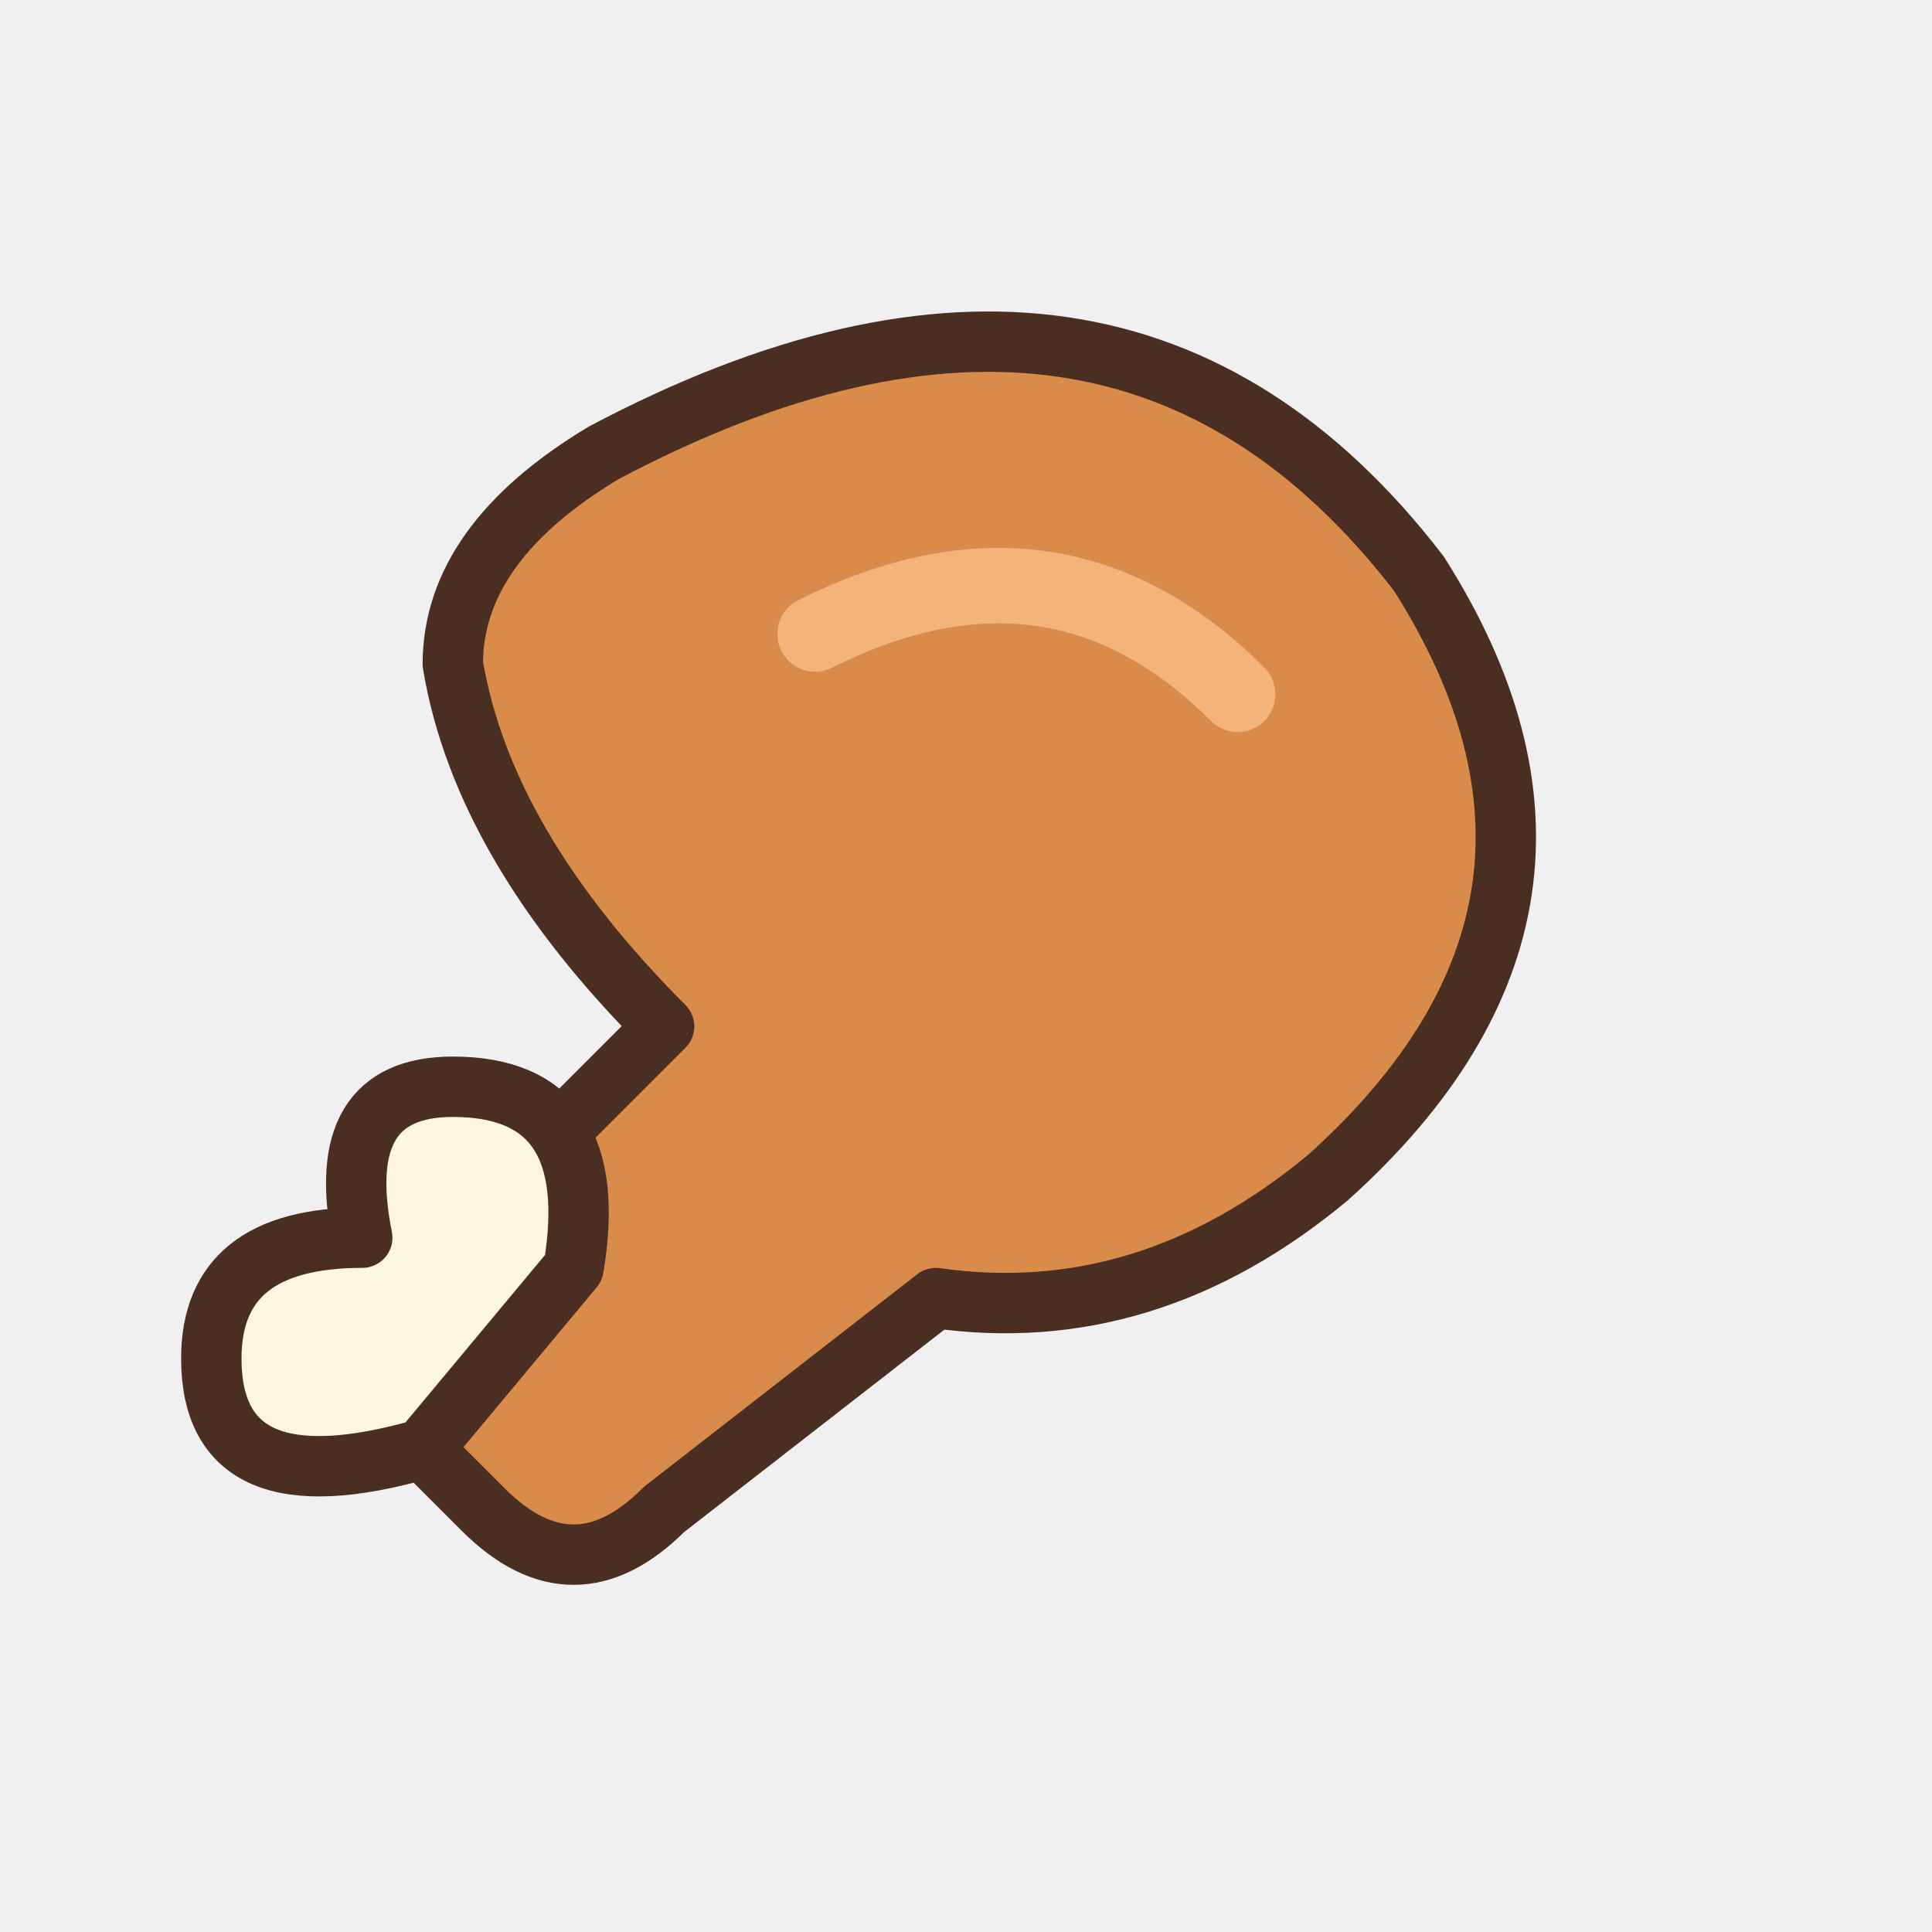
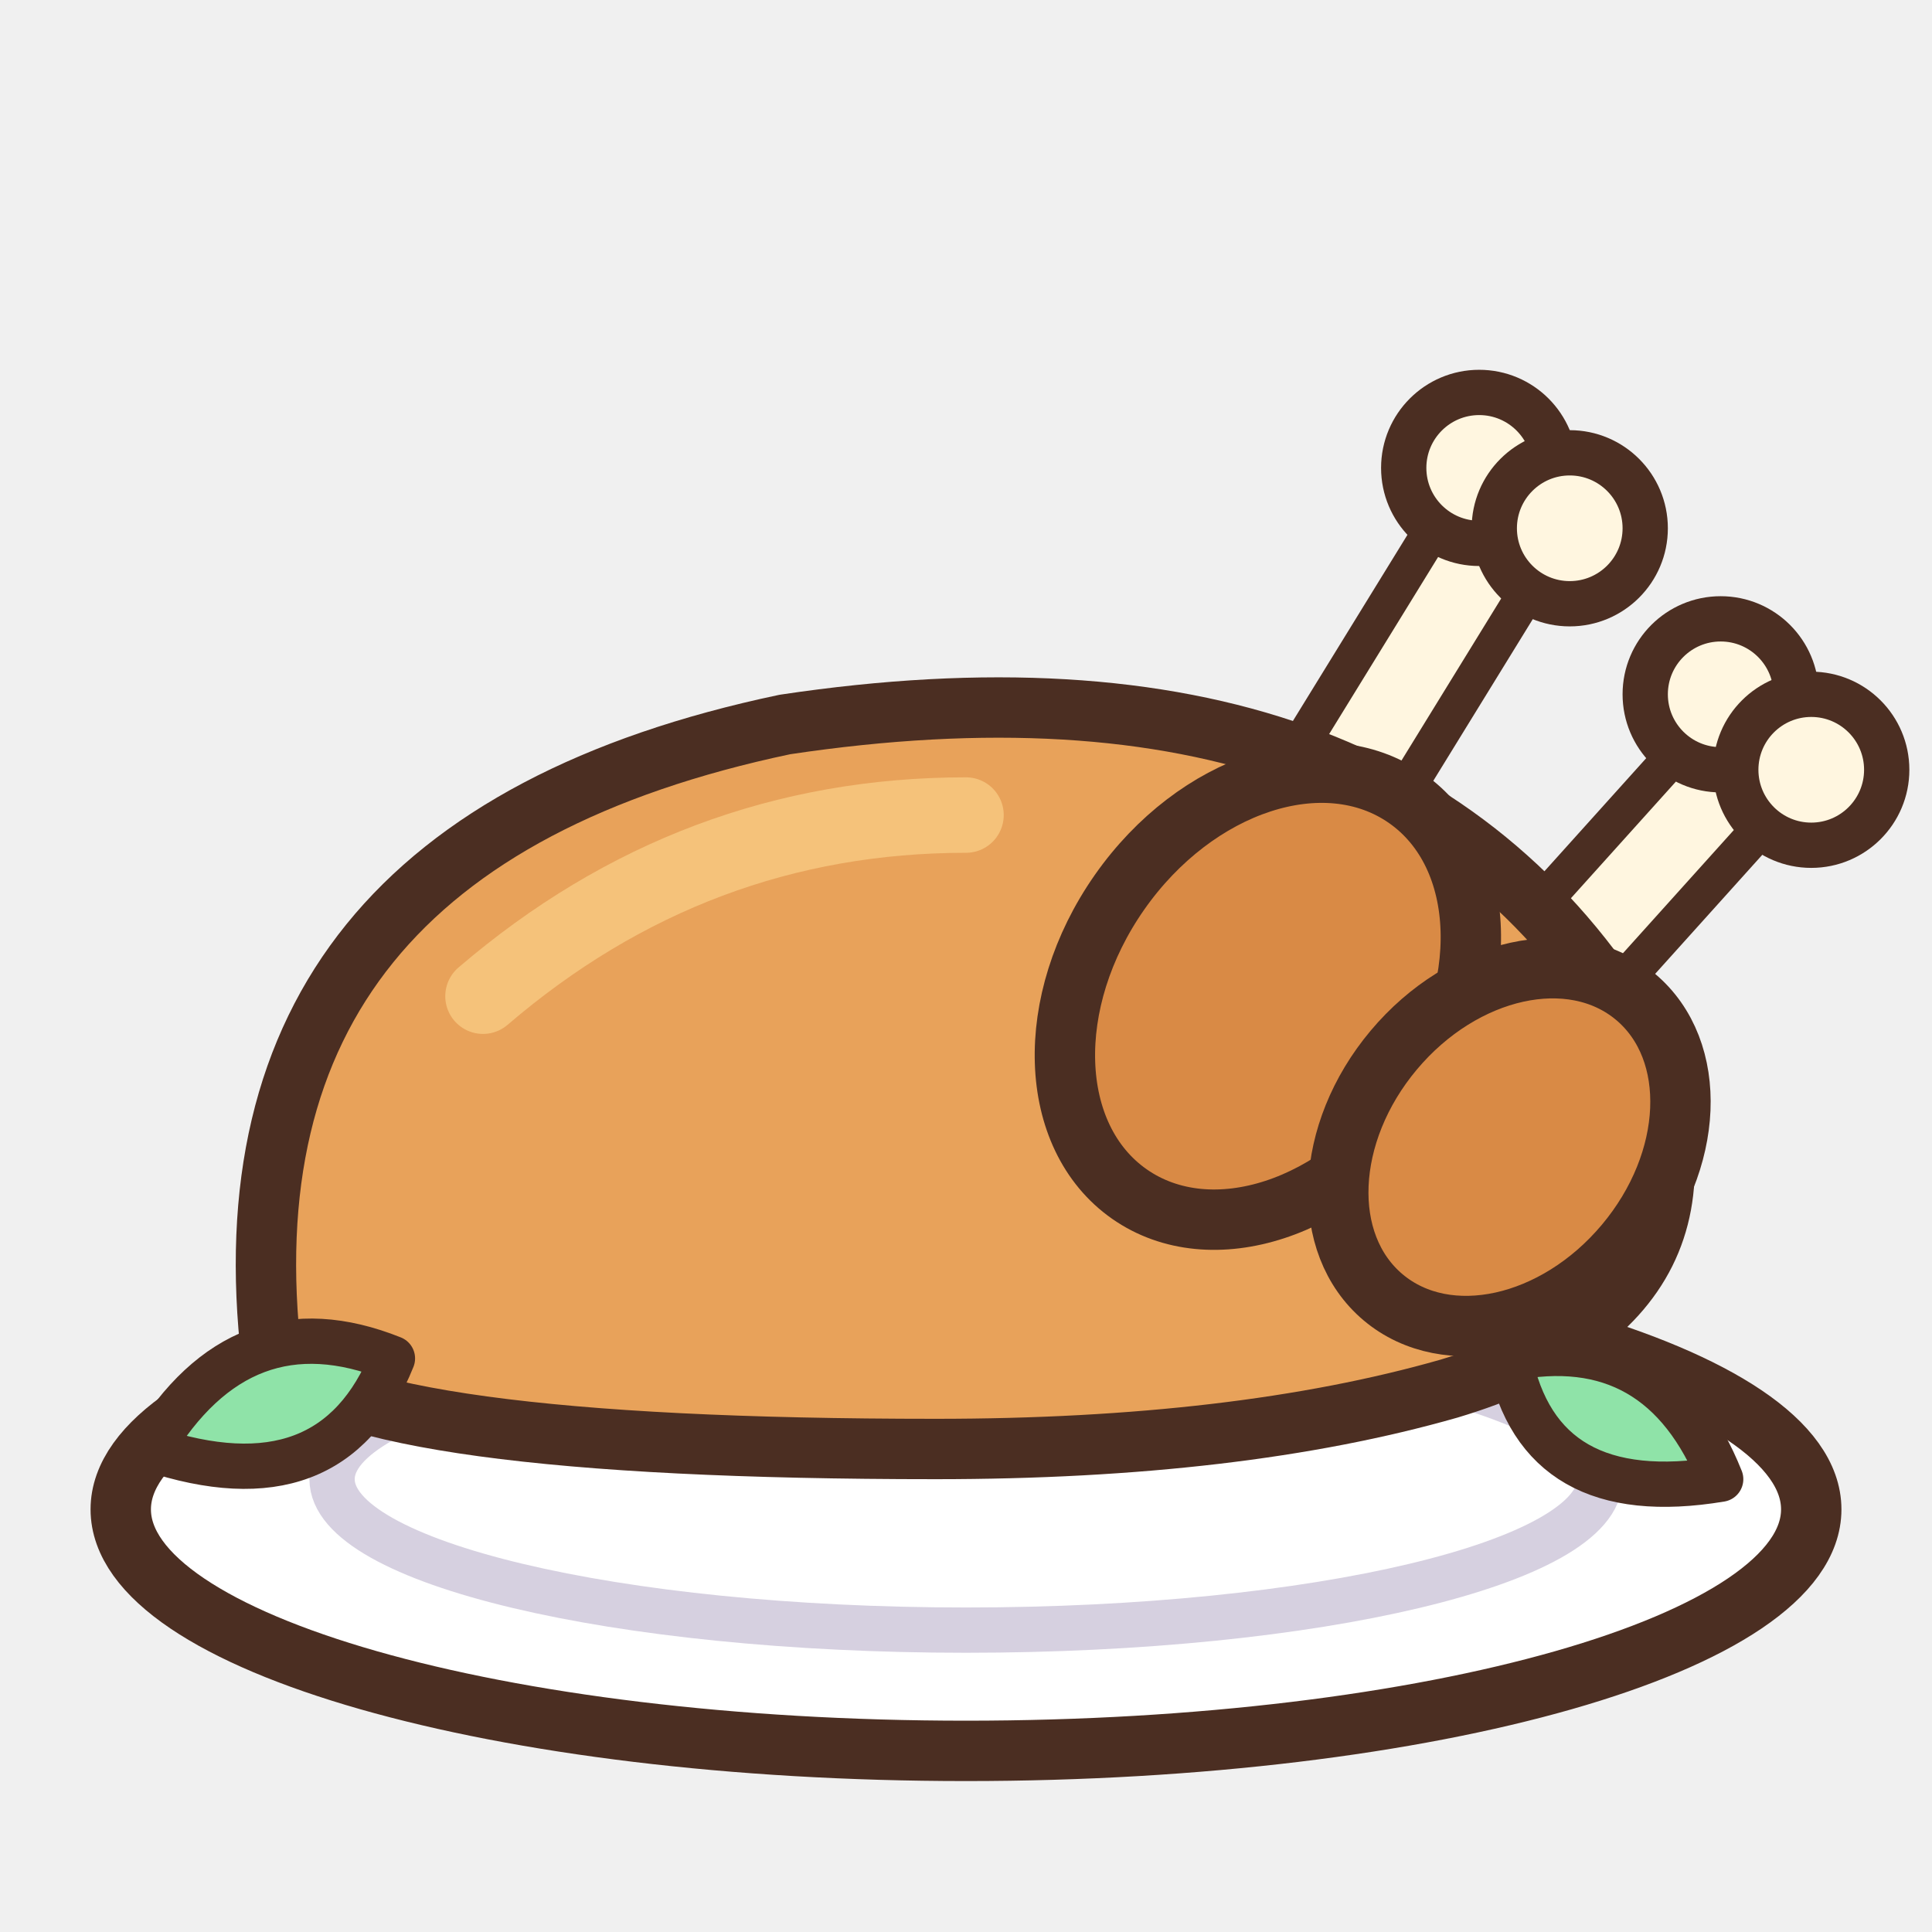
<svg xmlns="http://www.w3.org/2000/svg" viewBox="0 0 128 128">
  <g stroke="#4b2e22" stroke-width="4" stroke-linejoin="round" stroke-linecap="round">
-     <path d="M40 30q34-18 54 8 14 22-6 40-12 10-26 8L44 100q-6 6-12 0l-4-4q-6-6 0-12l16-16q-12-12-14-24 0-8 10-14Z" fill="#d98b4a" />
-     <path d="M28 96q-14 4-14-6 0-8 10-8-2-10 6-10 10 0 8 12Z" fill="#fff6e0" />
-     <path d="M54 42q16-8 28 4" fill="none" stroke="#f3b37a" stroke-width="5" />
+     <ellipse cx="64" cy="100" rx="56" ry="16" fill="#ffffff" />
+     <ellipse cx="64" cy="98" rx="42" ry="10" fill="none" stroke="#d6d0e0" stroke-width="3" />
+     <path d="M84 60L100 34" fill="none" stroke="#4b2e22" stroke-width="10" />
+     <path d="M84 60L100 34" fill="none" stroke="#fff6e0" stroke-width="5" />
+     <path d="M98 70L116 50" fill="none" stroke="#4b2e22" stroke-width="10" />
+     <path d="M98 70L116 50" fill="none" stroke="#fff6e0" stroke-width="5" />
+     <circle cx="98" cy="31" r="5" fill="#fff6e0" stroke-width="3" />
+     <circle cx="104" cy="35" r="5" fill="#fff6e0" stroke-width="3" />
+     <circle cx="114" cy="46" r="5" fill="#fff6e0" stroke-width="3" />
+     <circle cx="120" cy="51" r="5" fill="#fff6e0" stroke-width="3" />
+     <path d="M18 90q-4-34 34-42 40-6 56 20 8 18-12 24-14 4-34 4-38 0-44-6Z" fill="#e8a25a" />
+     <ellipse cx="84" cy="66" rx="12" ry="16" transform="rotate(35 84 66)" fill="#d98a45" />
+     <ellipse cx="100" cy="76" rx="10" ry="13" transform="rotate(40 100 76)" fill="#d98a45" />
+     <path d="M32 66q14-12 32-12" fill="none" stroke="#f5c27a" stroke-width="5" />
+     <path d="M10 96q6-10 16-6-4 10-16 6ZM114 98q-4-10-14-8 2 10 14 8Z" fill="#8fe3a8" stroke-width="3" />
  </g>
</svg>
